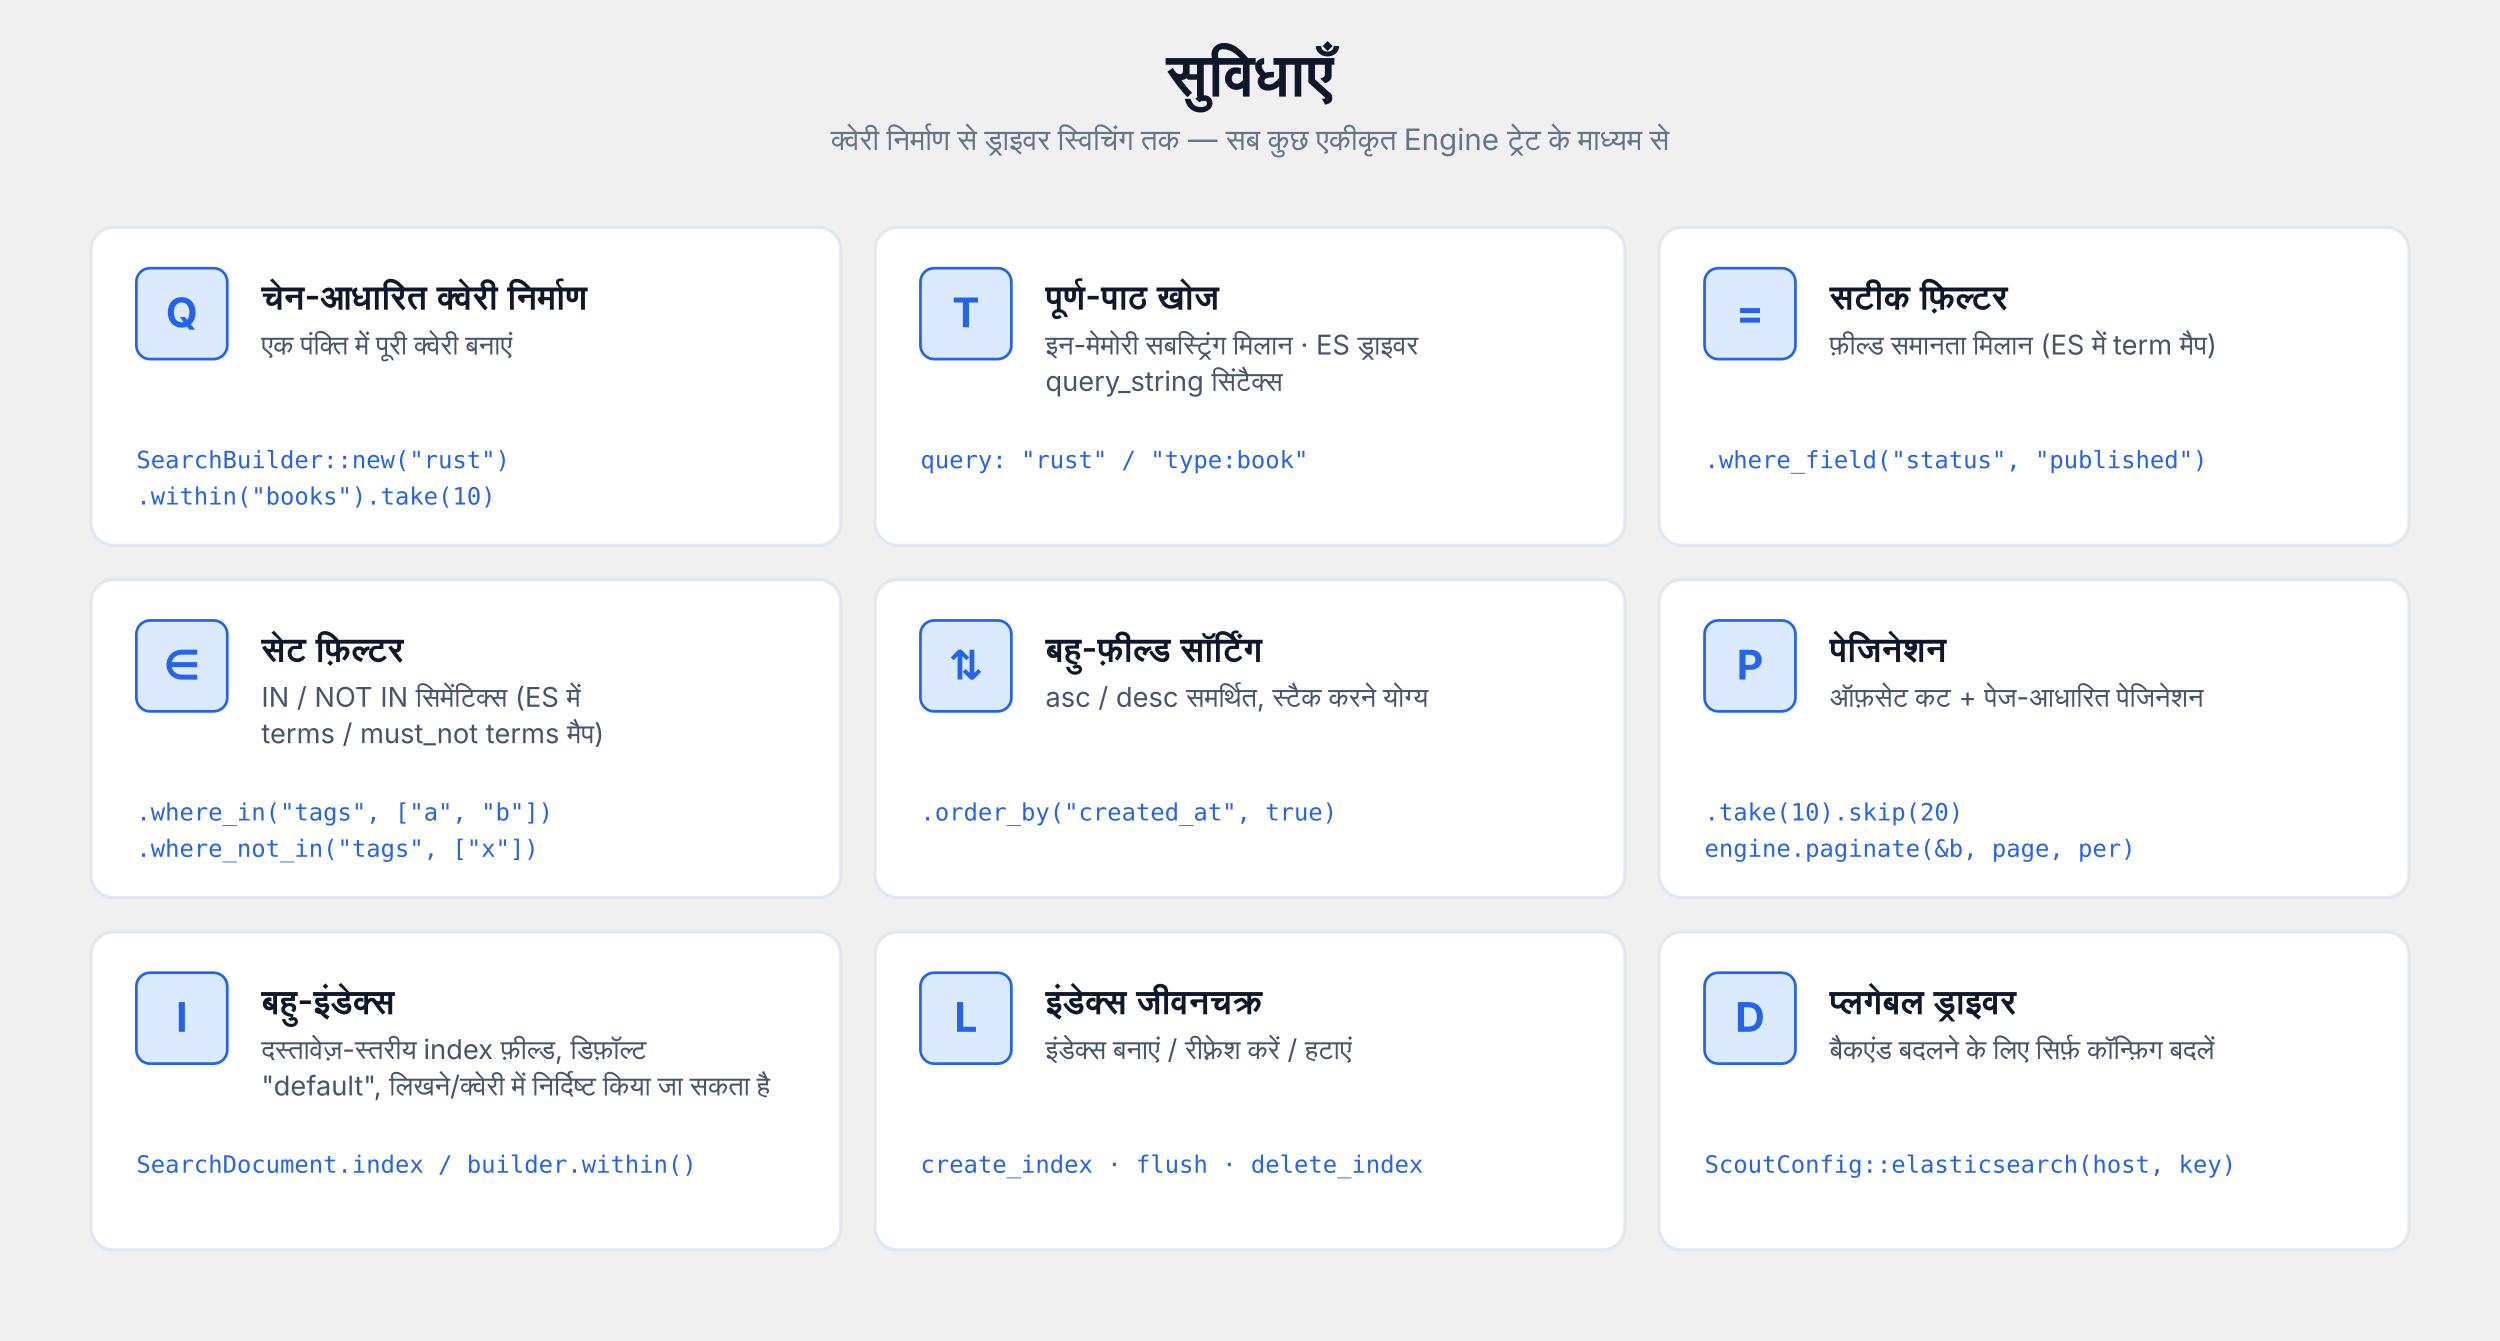
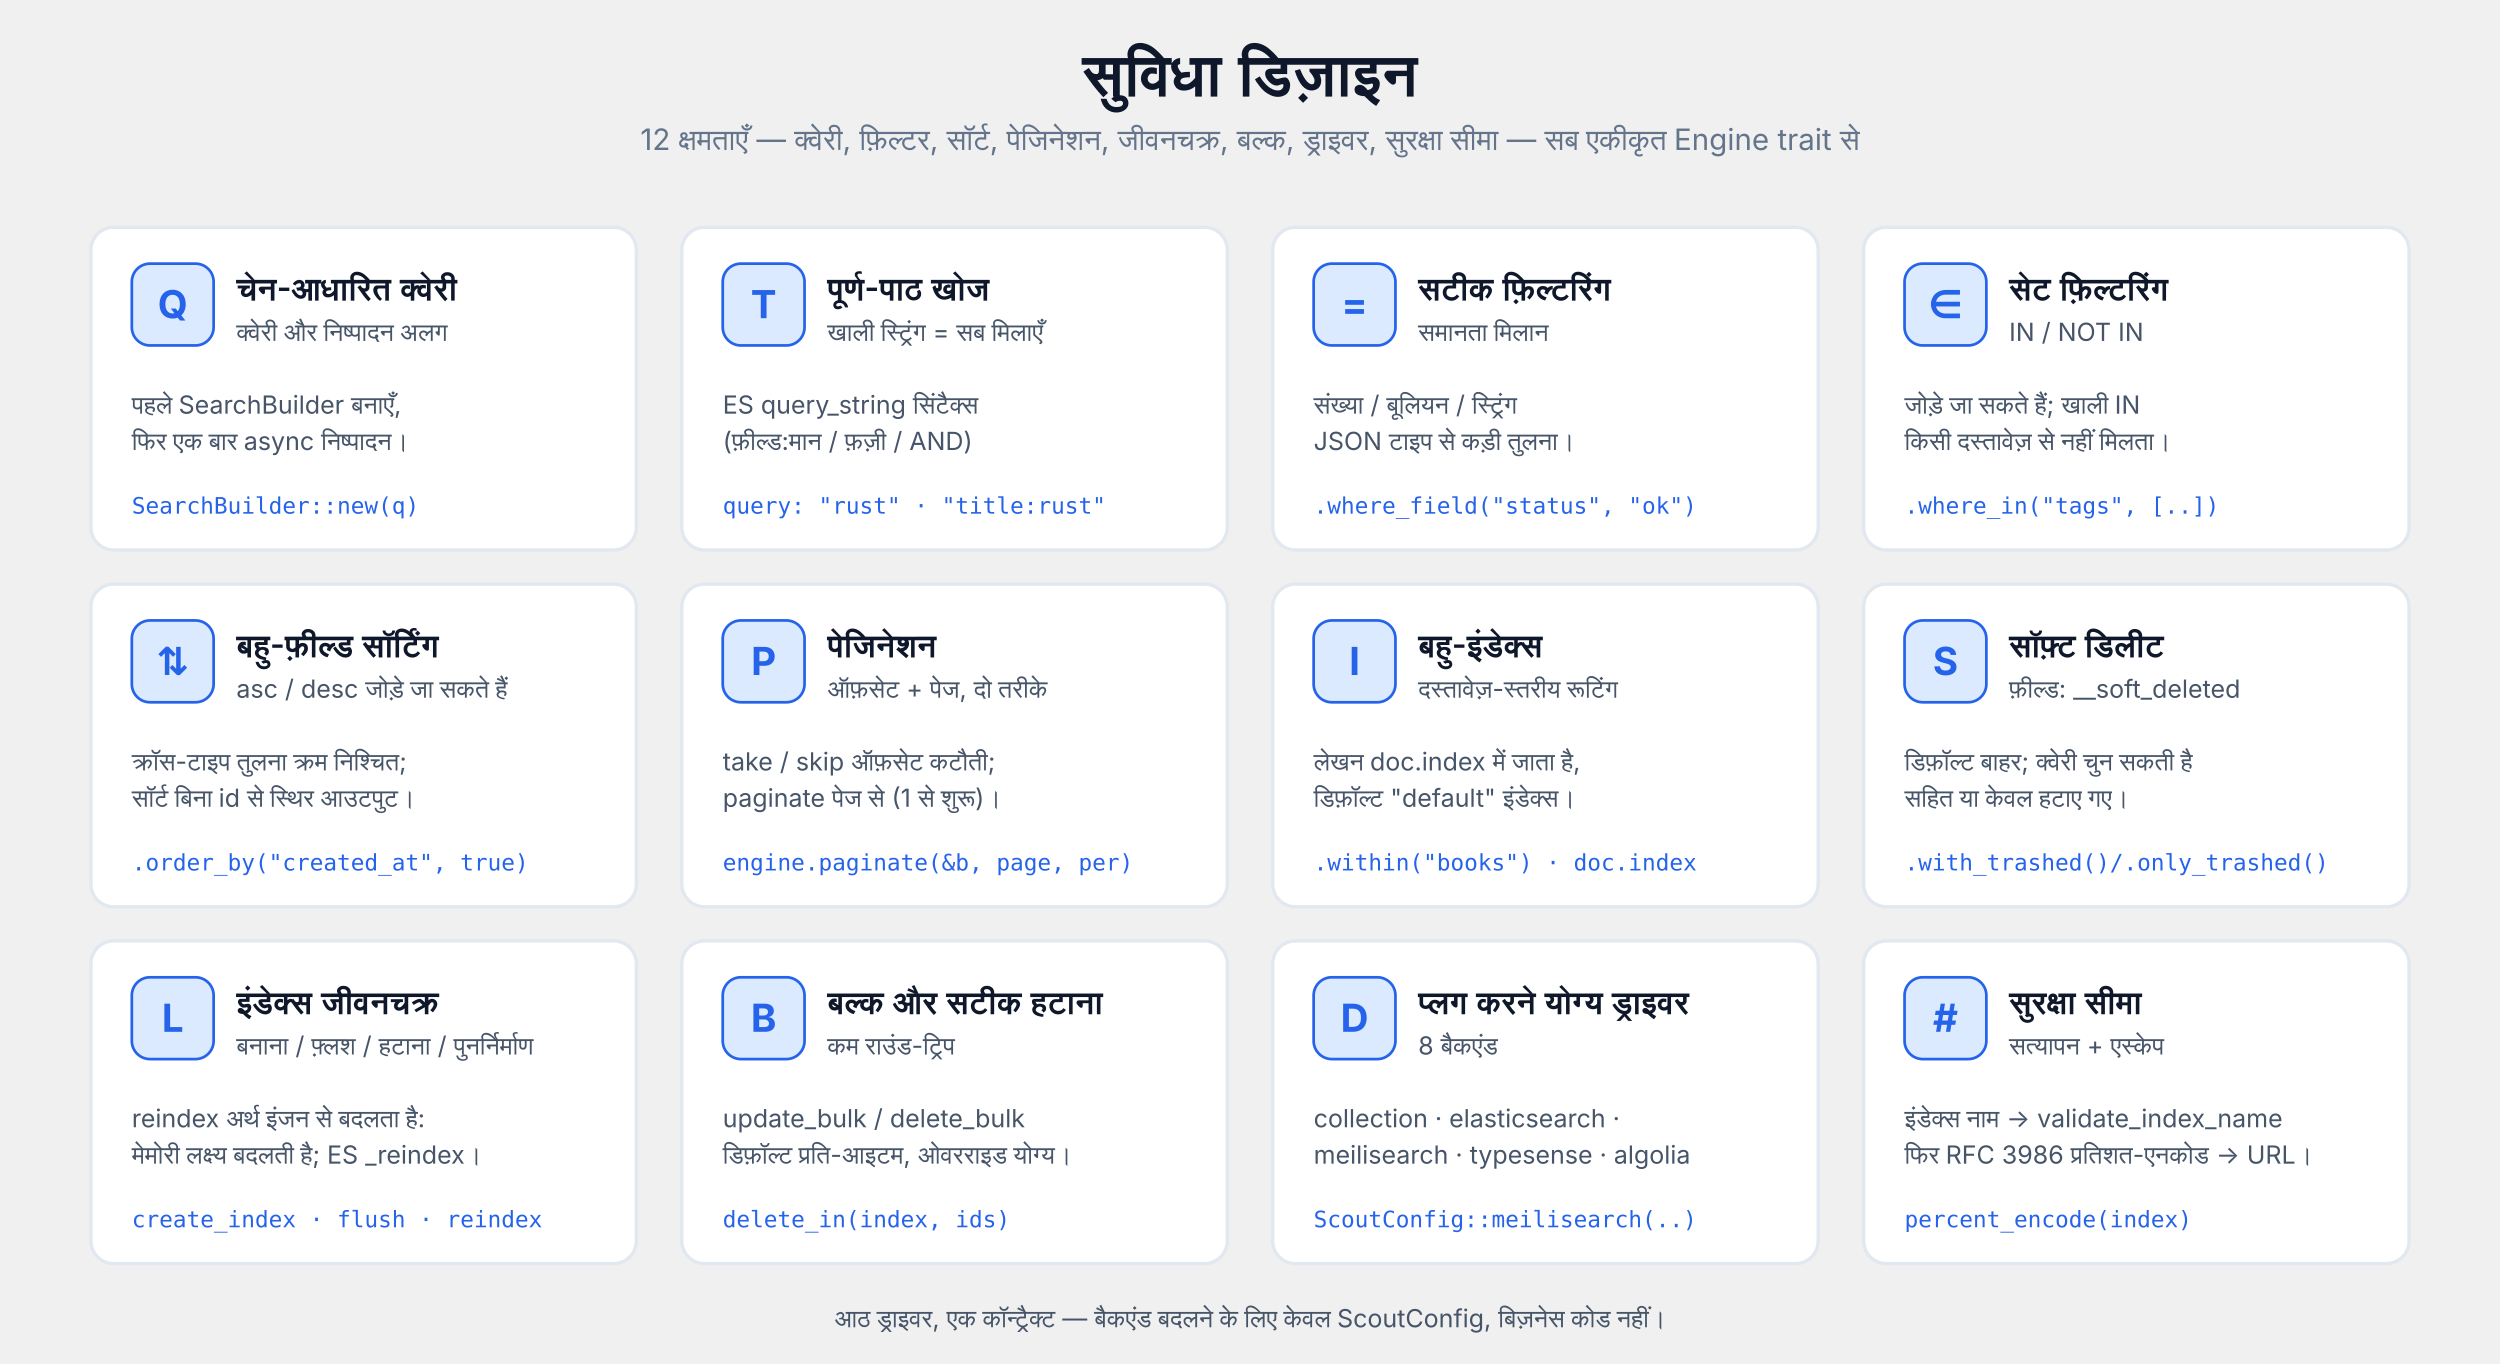
- <svg xmlns="http://www.w3.org/2000/svg" viewBox="0 0 1100 590" font-family="system-ui, -apple-system, 'Segoe UI', sans-serif">
+ <svg xmlns="http://www.w3.org/2000/svg" viewBox="0 0 1100 600" font-family="system-ui, -apple-system, 'Segoe UI', sans-serif" role="img" aria-labelledby="featTitle">
  <defs>
    <style>
      .title { font-size: 26px; font-weight: 700; fill: #0f172a; }
      .sub   { font-size: 13px; fill: #64748b; }
-       .card  { fill: #ffffff; stroke: #e2e8f0; stroke-width: 1.5; rx: 10; }
-       .card:hover { stroke: #2563eb; }
-       .name  { font-size: 15px; font-weight: 600; fill: #0f172a; }
-       .desc  { font-size: 12px; fill: #475569; }
-       .api   { font-size: 10.5px; fill: #2563eb; font-family: ui-monospace, SFMono-Regular, Menlo, monospace; }
-       .ico   { fill: #dbeafe; stroke: #2563eb; stroke-width: 1.2; rx: 6; }
+       .card  { fill: #ffffff; stroke: #e2e8f0; stroke-width: 1.5; }
+       .name  { font-size: 14px; font-weight: 600; fill: #0f172a; }
+       .desc  { font-size: 11px; fill: #475569; }
+       .api   { font-size: 10px; fill: #2563eb; font-family: ui-monospace, SFMono-Regular, Menlo, monospace; }
+       .ico   { fill: #dbeafe; stroke: #2563eb; stroke-width: 1.2; }
+       .ico-t { font-size: 17px; font-weight: 700; fill: #2563eb; }
+       .n     { font-size: 10px; font-weight: 700; fill: #94a3b8; }
    </style>
  </defs>
-   <text x="550" y="42" text-anchor="middle" class="title">सुविधाएँ</text>
-   <text x="550" y="66" text-anchor="middle" class="sub">क्वेरी निर्माण से ड्राइवर स्विचिंग तक — सब कुछ एकीकृत Engine ट्रेट के माध्यम से</text>
-   <rect x="40" y="100" width="330" height="140" class="card" />
-   <rect x="60" y="118" width="40" height="40" class="ico" />
-   <text x="80" y="144" text-anchor="middle" fill="#2563eb" font-size="18" font-weight="700">Q</text>
-   <text x="115" y="136" class="name">चेन-आधारित क्वेरी निर्माण</text>
-   <text x="115" y="156" class="desc">एक पंक्ति में पूरी क्वेरी बनाएं</text>
-   <text x="60" y="206" class="api">SearchBuilder::new("rust")</text>
-   <text x="60" y="222" class="api">  .within("books").take(10)</text>
-   <rect x="385" y="100" width="330" height="140" class="card" />
-   <rect x="405" y="118" width="40" height="40" class="ico" />
-   <text x="425" y="144" text-anchor="middle" fill="#2563eb" font-size="18" font-weight="700">T</text>
-   <text x="460" y="136" class="name">पूर्ण-पाठ खोज</text>
-   <text x="460" y="156" class="desc">इन-मेमोरी सबस्ट्रिंग मिलान · ES ड्राइवर</text>
-   <text x="460" y="172" class="desc">query_string सिंटैक्स</text>
-   <text x="405" y="206" class="api">query: "rust" / "type:book"</text>
-   <rect x="730" y="100" width="330" height="140" class="card" />
-   <rect x="750" y="118" width="40" height="40" class="ico" />
-   <text x="770" y="144" text-anchor="middle" fill="#2563eb" font-size="18" font-weight="700">=</text>
-   <text x="805" y="136" class="name">सटीक फ़िल्टर</text>
-   <text x="805" y="156" class="desc">फ़ील्ड समानता मिलान (ES में term मैप)</text>
-   <text x="750" y="206" class="api">.where_field("status", "published")</text>
-   <rect x="40" y="255" width="330" height="140" class="card" />
-   <rect x="60" y="273" width="40" height="40" class="ico" />
-   <text x="80" y="299" text-anchor="middle" fill="#2563eb" font-size="18" font-weight="700">∈</text>
-   <text x="115" y="291" class="name">सेट फ़िल्टर</text>
-   <text x="115" y="311" class="desc">IN / NOT IN सिमेंटिक्स (ES में</text>
-   <text x="115" y="327" class="desc">terms / must_not terms मैप)</text>
-   <text x="60" y="361" class="api">.where_in("tags", ["a", "b"])</text>
-   <text x="60" y="377" class="api">.where_not_in("tags", ["x"])</text>
-   <rect x="385" y="255" width="330" height="140" class="card" />
-   <rect x="405" y="273" width="40" height="40" class="ico" />
-   <text x="425" y="299" text-anchor="middle" fill="#2563eb" font-size="18" font-weight="700">⇅</text>
-   <text x="460" y="291" class="name">बहु-फ़ील्ड सॉर्टिंग</text>
-   <text x="460" y="311" class="desc">asc / desc समर्थित, स्टैक करने योग्य</text>
-   <text x="405" y="361" class="api">.order_by("created_at", true)</text>
-   <rect x="730" y="255" width="330" height="140" class="card" />
-   <rect x="750" y="273" width="40" height="40" class="ico" />
-   <text x="770" y="299" text-anchor="middle" fill="#2563eb" font-size="18" font-weight="700">P</text>
-   <text x="805" y="291" class="name">पेजिनेशन</text>
-   <text x="805" y="311" class="desc">ऑफ़सेट कट + पेज-आधारित पेजिनेशन</text>
-   <text x="750" y="361" class="api">.take(10).skip(20)</text>
-   <text x="750" y="377" class="api">engine.paginate(&amp;b, page, per)</text>
-   <rect x="40" y="410" width="330" height="140" class="card" />
-   <rect x="60" y="428" width="40" height="40" class="ico" />
-   <text x="80" y="454" text-anchor="middle" fill="#2563eb" font-size="18" font-weight="700">I</text>
-   <text x="115" y="446" class="name">बहु-इंडेक्स</text>
-   <text x="115" y="466" class="desc">दस्तावेज़-स्तरीय index फ़ील्ड, डिफ़ॉल्ट</text>
-   <text x="115" y="482" class="desc">"default", लिखने/क्वेरी में निर्दिष्ट किया जा सकता है</text>
-   <text x="60" y="516" class="api">SearchDocument.index / builder.within()</text>
-   <rect x="385" y="410" width="330" height="140" class="card" />
-   <rect x="405" y="428" width="40" height="40" class="ico" />
-   <text x="425" y="454" text-anchor="middle" fill="#2563eb" font-size="18" font-weight="700">L</text>
-   <text x="460" y="446" class="name">इंडेक्स जीवनचक्र</text>
-   <text x="460" y="466" class="desc">इंडेक्स बनाएं / रीफ़्रेश करें / हटाएं</text>
-   <text x="405" y="516" class="api">create_index · flush · delete_index</text>
-   <rect x="730" y="410" width="330" height="140" class="card" />
-   <rect x="750" y="428" width="40" height="40" class="ico" />
-   <text x="770" y="454" text-anchor="middle" fill="#2563eb" font-size="18" font-weight="700">D</text>
-   <text x="805" y="446" class="name">प्लगेबल ड्राइवर</text>
-   <text x="805" y="466" class="desc">बैकएंड बदलने के लिए सिर्फ़ कॉन्फ़िग बदलें</text>
-   <text x="750" y="516" class="api">ScoutConfig::elasticsearch(host, key)</text>
+   <text x="550" y="42" text-anchor="middle" class="title">सुविधा डिज़ाइन</text>
+   <text x="550" y="66" text-anchor="middle" class="sub">12 क्षमताएँ — क्वेरी, फ़िल्टर, सॉर्ट, पेजिनेशन, जीवनचक्र, बल्क, ड्राइवर, सुरक्षा सीमा — सब एकीकृत Engine trait से</text>
+   <rect x="40" y="100" width="240" height="142" rx="10" class="card" />
+   <rect x="58" y="116" width="36" height="36" rx="8" class="ico" />
+   <text x="76" y="140" text-anchor="middle" class="ico-t">Q</text>
+   <text x="104" y="132" class="name">चेन-आधारित क्वेरी</text>
+   <text x="104" y="150" class="desc">क्वेरी और निष्पादन अलग</text>
+   <text x="58" y="182" class="desc">पहले SearchBuilder बनाएँ,</text>
+   <text x="58" y="198" class="desc">फिर एक बार async निष्पादन।</text>
+   <text x="58" y="226" class="api">SearchBuilder::new(q)</text>
+   <rect x="300" y="100" width="240" height="142" rx="10" class="card" />
+   <rect x="318" y="116" width="36" height="36" rx="8" class="ico" />
+   <text x="336" y="140" text-anchor="middle" class="ico-t">T</text>
+   <text x="364" y="132" class="name">पूर्ण-पाठ खोज</text>
+   <text x="364" y="150" class="desc">खाली स्ट्रिंग = सब मिलाएँ</text>
+   <text x="318" y="182" class="desc">ES query_string सिंटैक्स</text>
+   <text x="318" y="198" class="desc">(फ़ील्ड:मान / फ़ज़ी / AND)</text>
+   <text x="318" y="226" class="api">query: "rust" · "title:rust"</text>
+   <rect x="560" y="100" width="240" height="142" rx="10" class="card" />
+   <rect x="578" y="116" width="36" height="36" rx="8" class="ico" />
+   <text x="596" y="140" text-anchor="middle" class="ico-t">=</text>
+   <text x="624" y="132" class="name">सटीक फ़िल्टरिंग</text>
+   <text x="624" y="150" class="desc">समानता मिलान</text>
+   <text x="578" y="182" class="desc">संख्या / बूलियन / स्ट्रिंग</text>
+   <text x="578" y="198" class="desc">JSON टाइप से कड़ी तुलना।</text>
+   <text x="578" y="226" class="api">.where_field("status", "ok")</text>
+   <rect x="820" y="100" width="240" height="142" rx="10" class="card" />
+   <rect x="838" y="116" width="36" height="36" rx="8" class="ico" />
+   <text x="856" y="140" text-anchor="middle" class="ico-t">∈</text>
+   <text x="884" y="132" class="name">सेट फ़िल्टरिंग</text>
+   <text x="884" y="150" class="desc">IN / NOT IN</text>
+   <text x="838" y="182" class="desc">जोड़े जा सकते हैं; खाली IN</text>
+   <text x="838" y="198" class="desc">किसी दस्तावेज़ से नहीं मिलता।</text>
+   <text x="838" y="226" class="api">.where_in("tags", [..])</text>
+   <rect x="40" y="257" width="240" height="142" rx="10" class="card" />
+   <rect x="58" y="273" width="36" height="36" rx="8" class="ico" />
+   <text x="76" y="297" text-anchor="middle" class="ico-t">⇅</text>
+   <text x="104" y="289" class="name">बहु-फ़ील्ड सॉर्टिंग</text>
+   <text x="104" y="307" class="desc">asc / desc जोड़े जा सकते हैं</text>
+   <text x="58" y="339" class="desc">क्रॉस-टाइप तुलना क्रम निश्चित;</text>
+   <text x="58" y="355" class="desc">सॉर्ट बिना id से स्थिर आउटपुट।</text>
+   <text x="58" y="383" class="api">.order_by("created_at", true)</text>
+   <rect x="300" y="257" width="240" height="142" rx="10" class="card" />
+   <rect x="318" y="273" width="36" height="36" rx="8" class="ico" />
+   <text x="336" y="297" text-anchor="middle" class="ico-t">P</text>
+   <text x="364" y="289" class="name">पेजिनेशन</text>
+   <text x="364" y="307" class="desc">ऑफ़सेट + पेज, दो तरीके</text>
+   <text x="318" y="339" class="desc">take / skip ऑफ़सेट कटौती;</text>
+   <text x="318" y="355" class="desc">paginate पेज से (1 से शुरू)।</text>
+   <text x="318" y="383" class="api">engine.paginate(&amp;b, page, per)</text>
+   <rect x="560" y="257" width="240" height="142" rx="10" class="card" />
+   <rect x="578" y="273" width="36" height="36" rx="8" class="ico" />
+   <text x="596" y="297" text-anchor="middle" class="ico-t">I</text>
+   <text x="624" y="289" class="name">बहु-इंडेक्स</text>
+   <text x="624" y="307" class="desc">दस्तावेज़-स्तरीय रूटिंग</text>
+   <text x="578" y="339" class="desc">लेखन doc.index में जाता है,</text>
+   <text x="578" y="355" class="desc">डिफ़ॉल्ट "default" इंडेक्स।</text>
+   <text x="578" y="383" class="api">.within("books") · doc.index</text>
+   <rect x="820" y="257" width="240" height="142" rx="10" class="card" />
+   <rect x="838" y="273" width="36" height="36" rx="8" class="ico" />
+   <text x="856" y="297" text-anchor="middle" class="ico-t">S</text>
+   <text x="884" y="289" class="name">सॉफ़्ट डिलीट</text>
+   <text x="884" y="307" class="desc">फ़ील्ड: __soft_deleted</text>
+   <text x="838" y="339" class="desc">डिफ़ॉल्ट बाहर; क्वेरी चुन सकती है</text>
+   <text x="838" y="355" class="desc">सहित या केवल हटाए गए।</text>
+   <text x="838" y="383" class="api">.with_trashed()/.only_trashed()</text>
+   <rect x="40" y="414" width="240" height="142" rx="10" class="card" />
+   <rect x="58" y="430" width="36" height="36" rx="8" class="ico" />
+   <text x="76" y="454" text-anchor="middle" class="ico-t">L</text>
+   <text x="104" y="446" class="name">इंडेक्स जीवनचक्र</text>
+   <text x="104" y="464" class="desc">बनाना / फ़्लश / हटाना / पुनर्निर्माण</text>
+   <text x="58" y="496" class="desc">reindex अर्थ इंजन से बदलता है:</text>
+   <text x="58" y="512" class="desc">मेमोरी लक्ष्य बदलती है; ES _reindex।</text>
+   <text x="58" y="540" class="api">create_index · flush · reindex</text>
+   <rect x="300" y="414" width="240" height="142" rx="10" class="card" />
+   <rect x="318" y="430" width="36" height="36" rx="8" class="ico" />
+   <text x="336" y="454" text-anchor="middle" class="ico-t">B</text>
+   <text x="364" y="446" class="name">बल्क और सटीक हटाना</text>
+   <text x="364" y="464" class="desc">कम राउंड-ट्रिप</text>
+   <text x="318" y="496" class="desc">update_bulk / delete_bulk</text>
+   <text x="318" y="512" class="desc">डिफ़ॉल्ट प्रति-आइटम, ओवरराइड योग्य।</text>
+   <text x="318" y="540" class="api">delete_in(index, ids)</text>
+   <rect x="560" y="414" width="240" height="142" rx="10" class="card" />
+   <rect x="578" y="430" width="36" height="36" rx="8" class="ico" />
+   <text x="596" y="454" text-anchor="middle" class="ico-t">D</text>
+   <text x="624" y="446" class="name">प्लग करने योग्य ड्राइवर</text>
+   <text x="624" y="464" class="desc">8 बैकएंड</text>
+   <text x="578" y="496" class="desc">collection · elasticsearch ·</text>
+   <text x="578" y="512" class="desc">meilisearch · typesense · algolia</text>
+   <text x="578" y="540" class="api">ScoutConfig::meilisearch(..)</text>
+   <rect x="820" y="414" width="240" height="142" rx="10" class="card" />
+   <rect x="838" y="430" width="36" height="36" rx="8" class="ico" />
+   <text x="856" y="454" text-anchor="middle" class="ico-t">#</text>
+   <text x="884" y="446" class="name">सुरक्षा सीमा</text>
+   <text x="884" y="464" class="desc">सत्यापन + एस्केप</text>
+   <text x="838" y="496" class="desc">इंडेक्स नाम → validate_index_name</text>
+   <text x="838" y="512" class="desc">फिर RFC 3986 प्रतिशत-एनकोड → URL।</text>
+   <text x="838" y="540" class="api">percent_encode(index)</text>
+   <text x="550" y="584" text-anchor="middle" class="desc">आठ ड्राइवर, एक कॉन्ट्रैक्ट — बैकएंड बदलने के लिए केवल ScoutConfig, बिज़नेस कोड नहीं।</text>
</svg>
